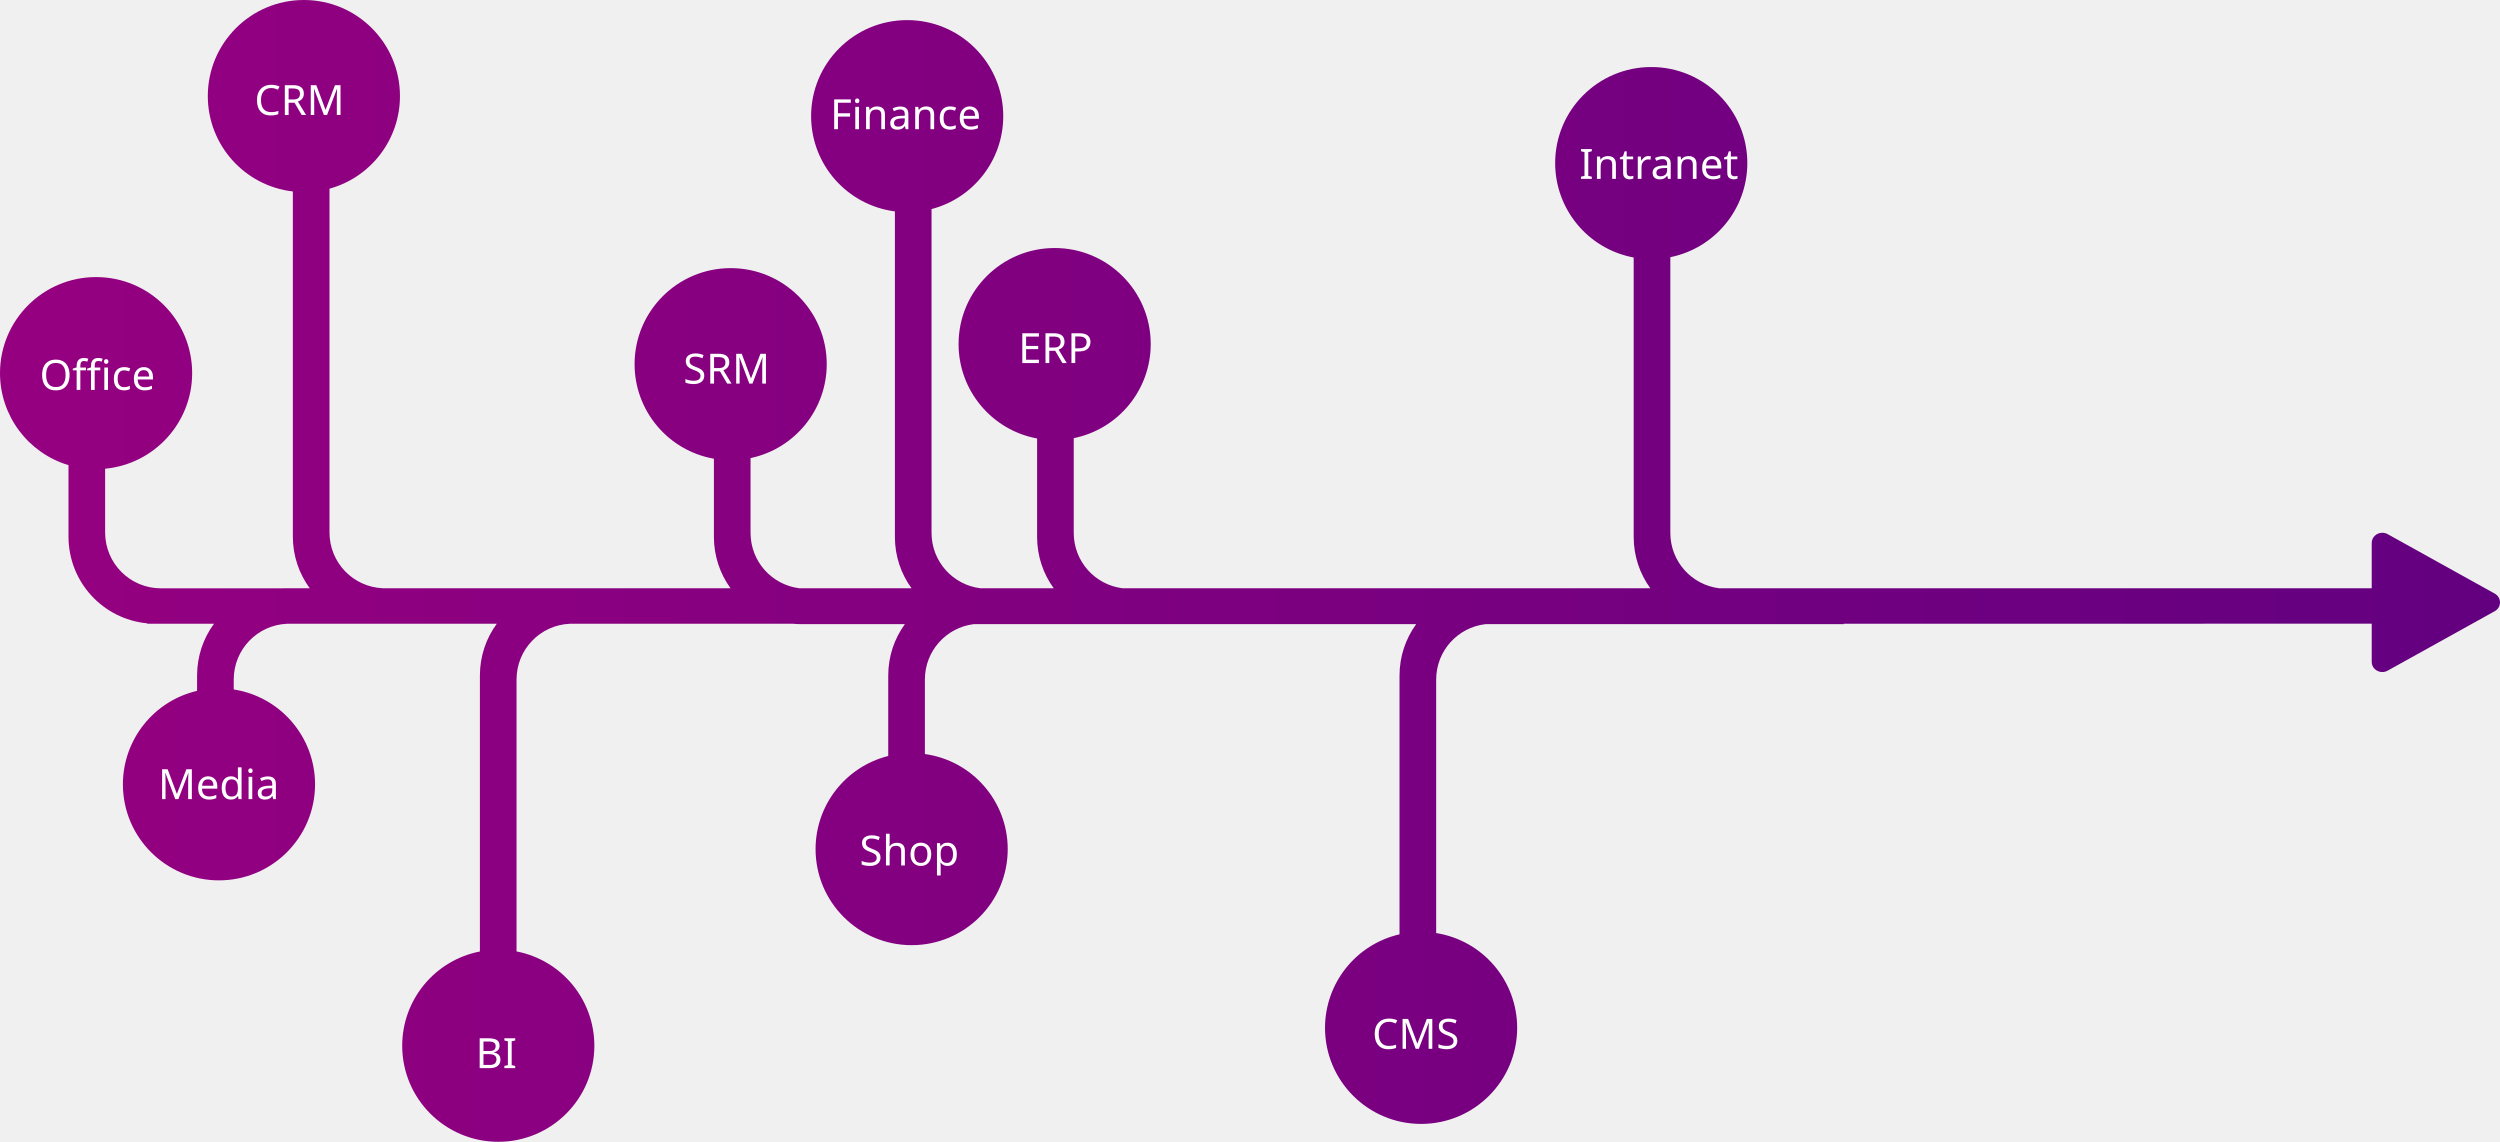
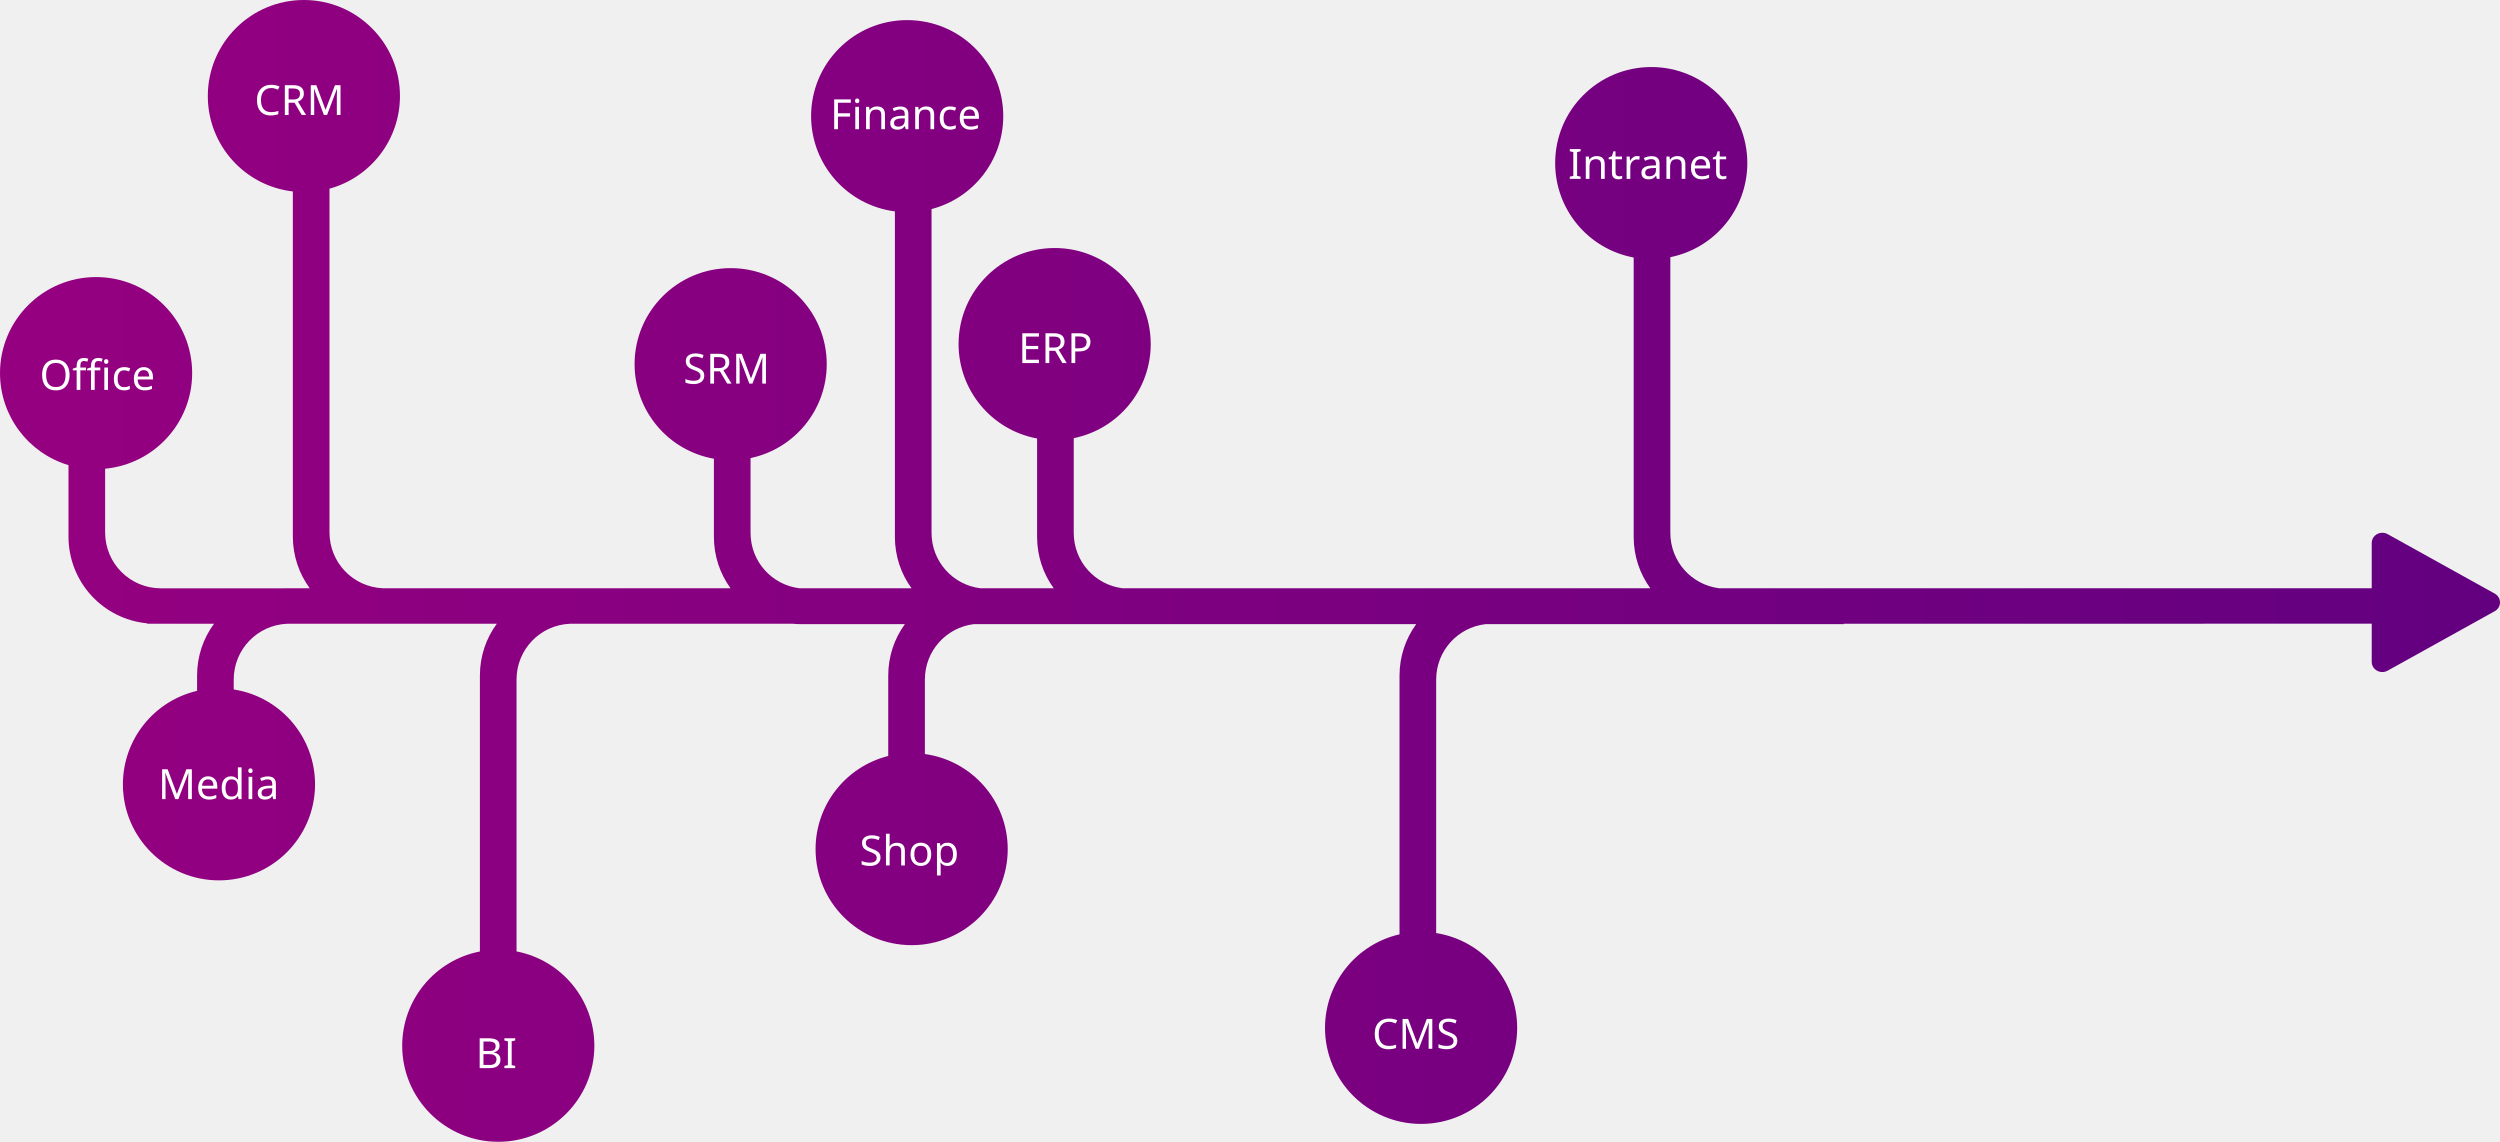
<svg xmlns="http://www.w3.org/2000/svg" xmlns:xlink="http://www.w3.org/1999/xlink" width="1598.364" height="730" viewBox="0 0 422.9 193.146" version="1.1" id="svg929">
  <defs id="defs923">
    <linearGradient id="linearGradient888">
      <stop style="stop-color:#950080;stop-opacity:1" offset="0" id="stop884" />
      <stop style="stop-color:#630080;stop-opacity:1" offset="1" id="stop886" />
    </linearGradient>
    <linearGradient xlink:href="#linearGradient888" id="linearGradient890" x1="-1.0228632e-08" y1="365" x2="1598.363" y2="365" gradientUnits="userSpaceOnUse" />
  </defs>
  <g id="layer1" transform="translate(-70.30357,5.758945)">
    <path style="fill:url(#linearGradient890);stroke-width:0.968;stroke:none;stroke-miterlimit:4;stroke-dasharray:none;fill-opacity:1" d="M 194.285 0 A 61.429 61.429 0 0 0 132.857 61.428 A 61.429 61.429 0 0 0 187.227 122.41 L 187.227 343.004 C 187.227 355.421 191.244 366.86 198.045 376.109 L 181.715 376.109 C 181.246 376.109 180.783 376.133 180.316 376.145 L 102.928 376.145 C 83.142 376.145 67.215 360.215 67.215 340.43 L 67.215 299.67 A 61.429 61.429 0 0 0 122.857 238.572 A 61.429 61.429 0 0 0 61.428 177.143 A 61.429 61.429 0 0 0 0 238.572 A 61.429 61.429 0 0 0 43.785 297.387 L 43.785 343.002 C 43.785 372.078 65.779 395.813 94.082 398.525 L 94.082 398.793 L 136.816 398.793 C 130.016 408.042 126 419.482 126 431.898 L 126 441.693 A 61.429 61.429 0 0 0 78.572 501.428 A 61.429 61.429 0 0 0 140 562.857 A 61.429 61.429 0 0 0 201.428 501.428 A 61.429 61.429 0 0 0 149.43 440.805 L 149.43 434.469 C 149.43 415.198 164.541 399.593 183.607 398.793 L 242.941 398.793 L 317.635 398.793 C 310.834 408.042 306.816 419.481 306.816 431.898 L 306.816 608.332 A 61.429 61.429 0 0 0 257.143 668.572 A 61.429 61.429 0 0 0 318.572 730 A 61.429 61.429 0 0 0 380 668.572 A 61.429 61.429 0 0 0 330.246 608.287 L 330.246 434.469 C 330.246 415.198 345.357 399.593 364.424 398.793 L 506.9 398.793 C 508.628 398.953 510.375 399.045 512.146 399.045 L 578.527 399.045 C 571.838 408.25 567.889 419.593 567.889 431.898 L 567.889 483.34 A 61.429 61.429 0 0 0 521.428 542.857 A 61.429 61.429 0 0 0 582.857 604.285 A 61.429 61.429 0 0 0 644.285 542.857 A 61.429 61.429 0 0 0 591.318 482.088 L 591.318 434.469 C 591.318 416.213 604.882 401.251 622.521 399.045 L 905.449 399.045 C 898.741 408.258 894.779 419.616 894.779 431.941 L 894.779 597.359 A 61.429 61.429 0 0 0 847.143 657.143 A 61.429 61.429 0 0 0 908.572 718.572 A 61.429 61.429 0 0 0 970 657.143 A 61.429 61.429 0 0 0 918.209 596.551 L 918.209 434.514 C 918.209 416.135 931.954 401.093 949.766 399.045 L 960.611 399.045 L 1178.803 399.045 L 1178.803 398.799 L 1194.965 398.799 L 1194.965 398.793 L 1407.264 398.793 L 1409.119 398.793 L 1409.119 398.76 C 1409.164 398.758 1409.208 398.755 1409.252 398.754 L 1516.346 398.754 L 1516.346 423.141 C 1516.346 428.16 1521.996 431.296 1526.518 428.787 L 1560.746 409.785 L 1594.975 390.785 C 1599.493 388.275 1599.493 382.005 1594.975 379.494 L 1560.746 360.492 L 1526.518 341.494 C 1525.534 340.948 1524.423 340.647 1523.287 340.621 C 1519.479 340.535 1516.345 343.479 1516.346 347.141 L 1516.346 376.109 L 1346.037 376.109 L 1308.719 376.109 C 1308.719 376.109 1308.721 376.107 1308.721 376.107 C 1308.695 376.108 1308.668 376.108 1308.643 376.109 L 1099.137 376.109 C 1081.49 373.91 1067.918 358.945 1067.918 340.684 L 1067.918 164.426 A 61.429 61.429 0 0 0 1117.143 104.285 A 61.429 61.429 0 0 0 1055.715 42.857 A 61.429 61.429 0 0 0 994.285 104.285 A 61.429 61.429 0 0 0 1044.488 164.639 L 1044.488 343.256 C 1044.488 355.561 1048.438 366.904 1055.127 376.109 L 717.709 376.109 C 700.062 373.91 686.49 358.945 686.49 340.684 L 686.49 280.139 A 61.429 61.429 0 0 0 735.715 220 A 61.429 61.429 0 0 0 674.285 158.572 A 61.429 61.429 0 0 0 612.857 220 A 61.429 61.429 0 0 0 663.061 280.352 L 663.061 343.256 C 663.061 355.561 667.01 366.904 673.699 376.109 L 626.795 376.109 C 609.148 373.91 595.576 358.945 595.576 340.684 L 595.576 133.668 A 61.429 61.429 0 0 0 641.428 74.285 A 61.429 61.429 0 0 0 580 12.857 A 61.429 61.429 0 0 0 518.572 74.285 A 61.429 61.429 0 0 0 572.146 135.148 L 572.146 343.256 C 572.146 355.561 576.096 366.904 582.785 376.109 L 511.08 376.109 C 493.433 373.91 479.861 358.945 479.861 340.684 L 479.861 292.881 A 61.429 61.429 0 0 0 528.572 232.857 A 61.429 61.429 0 0 0 467.143 171.428 A 61.429 61.429 0 0 0 405.715 232.857 A 61.429 61.429 0 0 0 456.432 293.287 L 456.432 343.256 C 456.432 355.561 460.381 366.904 467.07 376.109 L 244.91 376.109 C 225.807 375.348 210.656 359.728 210.656 340.432 L 210.656 120.633 A 61.429 61.429 0 0 0 255.715 61.428 A 61.429 61.429 0 0 0 194.285 0 z " id="rect931" transform="matrix(0.2645833,0,0,0.2645833,70.30357,-5.758945)" />
    <text xml:space="preserve" style="font-style:normal;font-weight:normal;font-size:7.056px;line-height:1.25;font-family:sans-serif;letter-spacing:0px;word-spacing:0px;fill:#ffffff;fill-opacity:1;stroke:none;stroke-width:0.265" x="113.341" y="13.694" id="text1717">
      <tspan id="tspan1715" x="113.341" y="13.694" style="font-size:7.056px;fill:#ffffff;stroke-width:0.265">CRM</tspan>
    </text>
    <text id="text1721" y="140.647" x="215.705" style="font-style:normal;font-weight:normal;font-size:7.056px;line-height:1.25;font-family:sans-serif;letter-spacing:0px;word-spacing:0px;fill:#ffffff;fill-opacity:1;stroke:none;stroke-width:0.265" xml:space="preserve">
      <tspan style="font-size:7.056px;fill:#ffffff;stroke-width:0.265" y="140.647" x="215.705" id="tspan1719">Shop</tspan>
    </text>
    <text xml:space="preserve" style="font-style:normal;font-weight:normal;font-size:7.056px;line-height:1.25;font-family:sans-serif;letter-spacing:0px;word-spacing:0px;fill:#ffffff;fill-opacity:1;stroke:none;stroke-width:0.265" x="242.55" y="55.659" id="text1717-5">
      <tspan id="tspan1715-5" x="242.55" y="55.659" style="font-size:7.056px;fill:#ffffff;stroke-width:0.265">ERP</tspan>
    </text>
    <text xml:space="preserve" style="font-style:normal;font-weight:normal;font-size:17.639px;line-height:1.25;font-family:sans-serif;letter-spacing:0px;word-spacing:0px;fill:#000000;fill-opacity:1;stroke:none;stroke-width:0.265" x="81.889" y="57.788" id="text1743">
      <tspan id="tspan1741" x="81.889" y="73.394" style="stroke-width:0.265" />
    </text>
    <text id="text1747" y="60.199" x="76.993" style="font-style:normal;font-weight:normal;font-size:7.056px;line-height:1.25;font-family:sans-serif;letter-spacing:0px;word-spacing:0px;fill:#ffffff;fill-opacity:1;stroke:none;stroke-width:0.265" xml:space="preserve">
      <tspan style="font-size:7.056px;fill:#ffffff;stroke-width:0.265" y="60.199" x="76.993" id="tspan1745">Office</tspan>
    </text>
    <text id="text1751" y="129.422" x="97.038" style="font-style:normal;font-weight:normal;font-size:7.056px;line-height:1.25;font-family:sans-serif;letter-spacing:0px;word-spacing:0px;fill:#ffffff;fill-opacity:1;stroke:none;stroke-width:0.265" xml:space="preserve">
      <tspan style="font-size:7.056px;fill:#ffffff;stroke-width:0.265" y="129.422" x="97.038" id="tspan1749">Media</tspan>
    </text>
    <text xml:space="preserve" style="font-style:normal;font-weight:normal;font-size:7.056px;line-height:1.25;font-family:sans-serif;letter-spacing:0px;word-spacing:0px;fill:#ffffff;fill-opacity:1;stroke:none;stroke-width:0.265;" x="150.757" y="174.923" id="text1755">
      <tspan id="tspan1753" x="150.757" y="174.923" style="font-size:7.056px;fill:#ffffff;stroke-width:0.265;">BI</tspan>
    </text>
    <text xml:space="preserve" style="font-style:normal;font-weight:normal;font-size:7.056px;line-height:1.25;font-family:sans-serif;letter-spacing:0px;word-spacing:0px;fill:#ffffff;fill-opacity:1;stroke:none;stroke-width:0.265" x="302.419" y="171.654" id="text1717-3">
      <tspan id="tspan1715-8" x="302.419" y="171.654" style="font-size:7.056px;fill:#ffffff;stroke-width:0.265">CMS</tspan>
    </text>
    <text xml:space="preserve" style="font-style:normal;font-weight:normal;font-size:7.056px;line-height:1.25;font-family:sans-serif;letter-spacing:0px;word-spacing:0px;fill:#ffffff;fill-opacity:1;stroke:none;stroke-width:0.265" x="185.889" y="59.133" id="text1717-6">
      <tspan id="tspan1715-0" x="185.889" y="59.133" style="font-size:7.056px;fill:#ffffff;stroke-width:0.265">SRM</tspan>
    </text>
    <text id="text1795" y="16.103" x="210.726" style="font-style:normal;font-weight:normal;font-size:7.056px;line-height:1.25;font-family:sans-serif;letter-spacing:0px;word-spacing:0px;fill:#ffffff;fill-opacity:1;stroke:none;stroke-width:0.265;" xml:space="preserve">
      <tspan style="font-size:7.056px;fill:#ffffff;stroke-width:0.265;" y="16.103" x="210.726" id="tspan1793">Finance</tspan>
    </text>
-     <text id="text1795-3" y="24.499" x="337.46" style="font-style:normal;font-weight:normal;font-size:7.056px;line-height:1.25;font-family:sans-serif;letter-spacing:0px;word-spacing:0px;fill:#ffffff;fill-opacity:1;stroke:none;stroke-width:0.265;" xml:space="preserve">
-       <tspan style="font-size:7.056px;fill:#ffffff;stroke-width:0.265;" y="24.499" x="337.46" id="tspan1793-3">Intranet</tspan>
+     <text id="text1795-3" y="24.499" x="335.57" style="font-style:normal;font-weight:normal;font-size:7.056px;line-height:1.25;font-family:sans-serif;letter-spacing:0px;word-spacing:0px;fill:#ffffff;fill-opacity:1;stroke:none;stroke-width:0.265" xml:space="preserve">
+       <tspan style="font-size:7.056px;fill:#ffffff;stroke-width:0.265" y="24.499" x="335.57" id="tspan1793-3">Intranet</tspan>
    </text>
  </g>
</svg>
